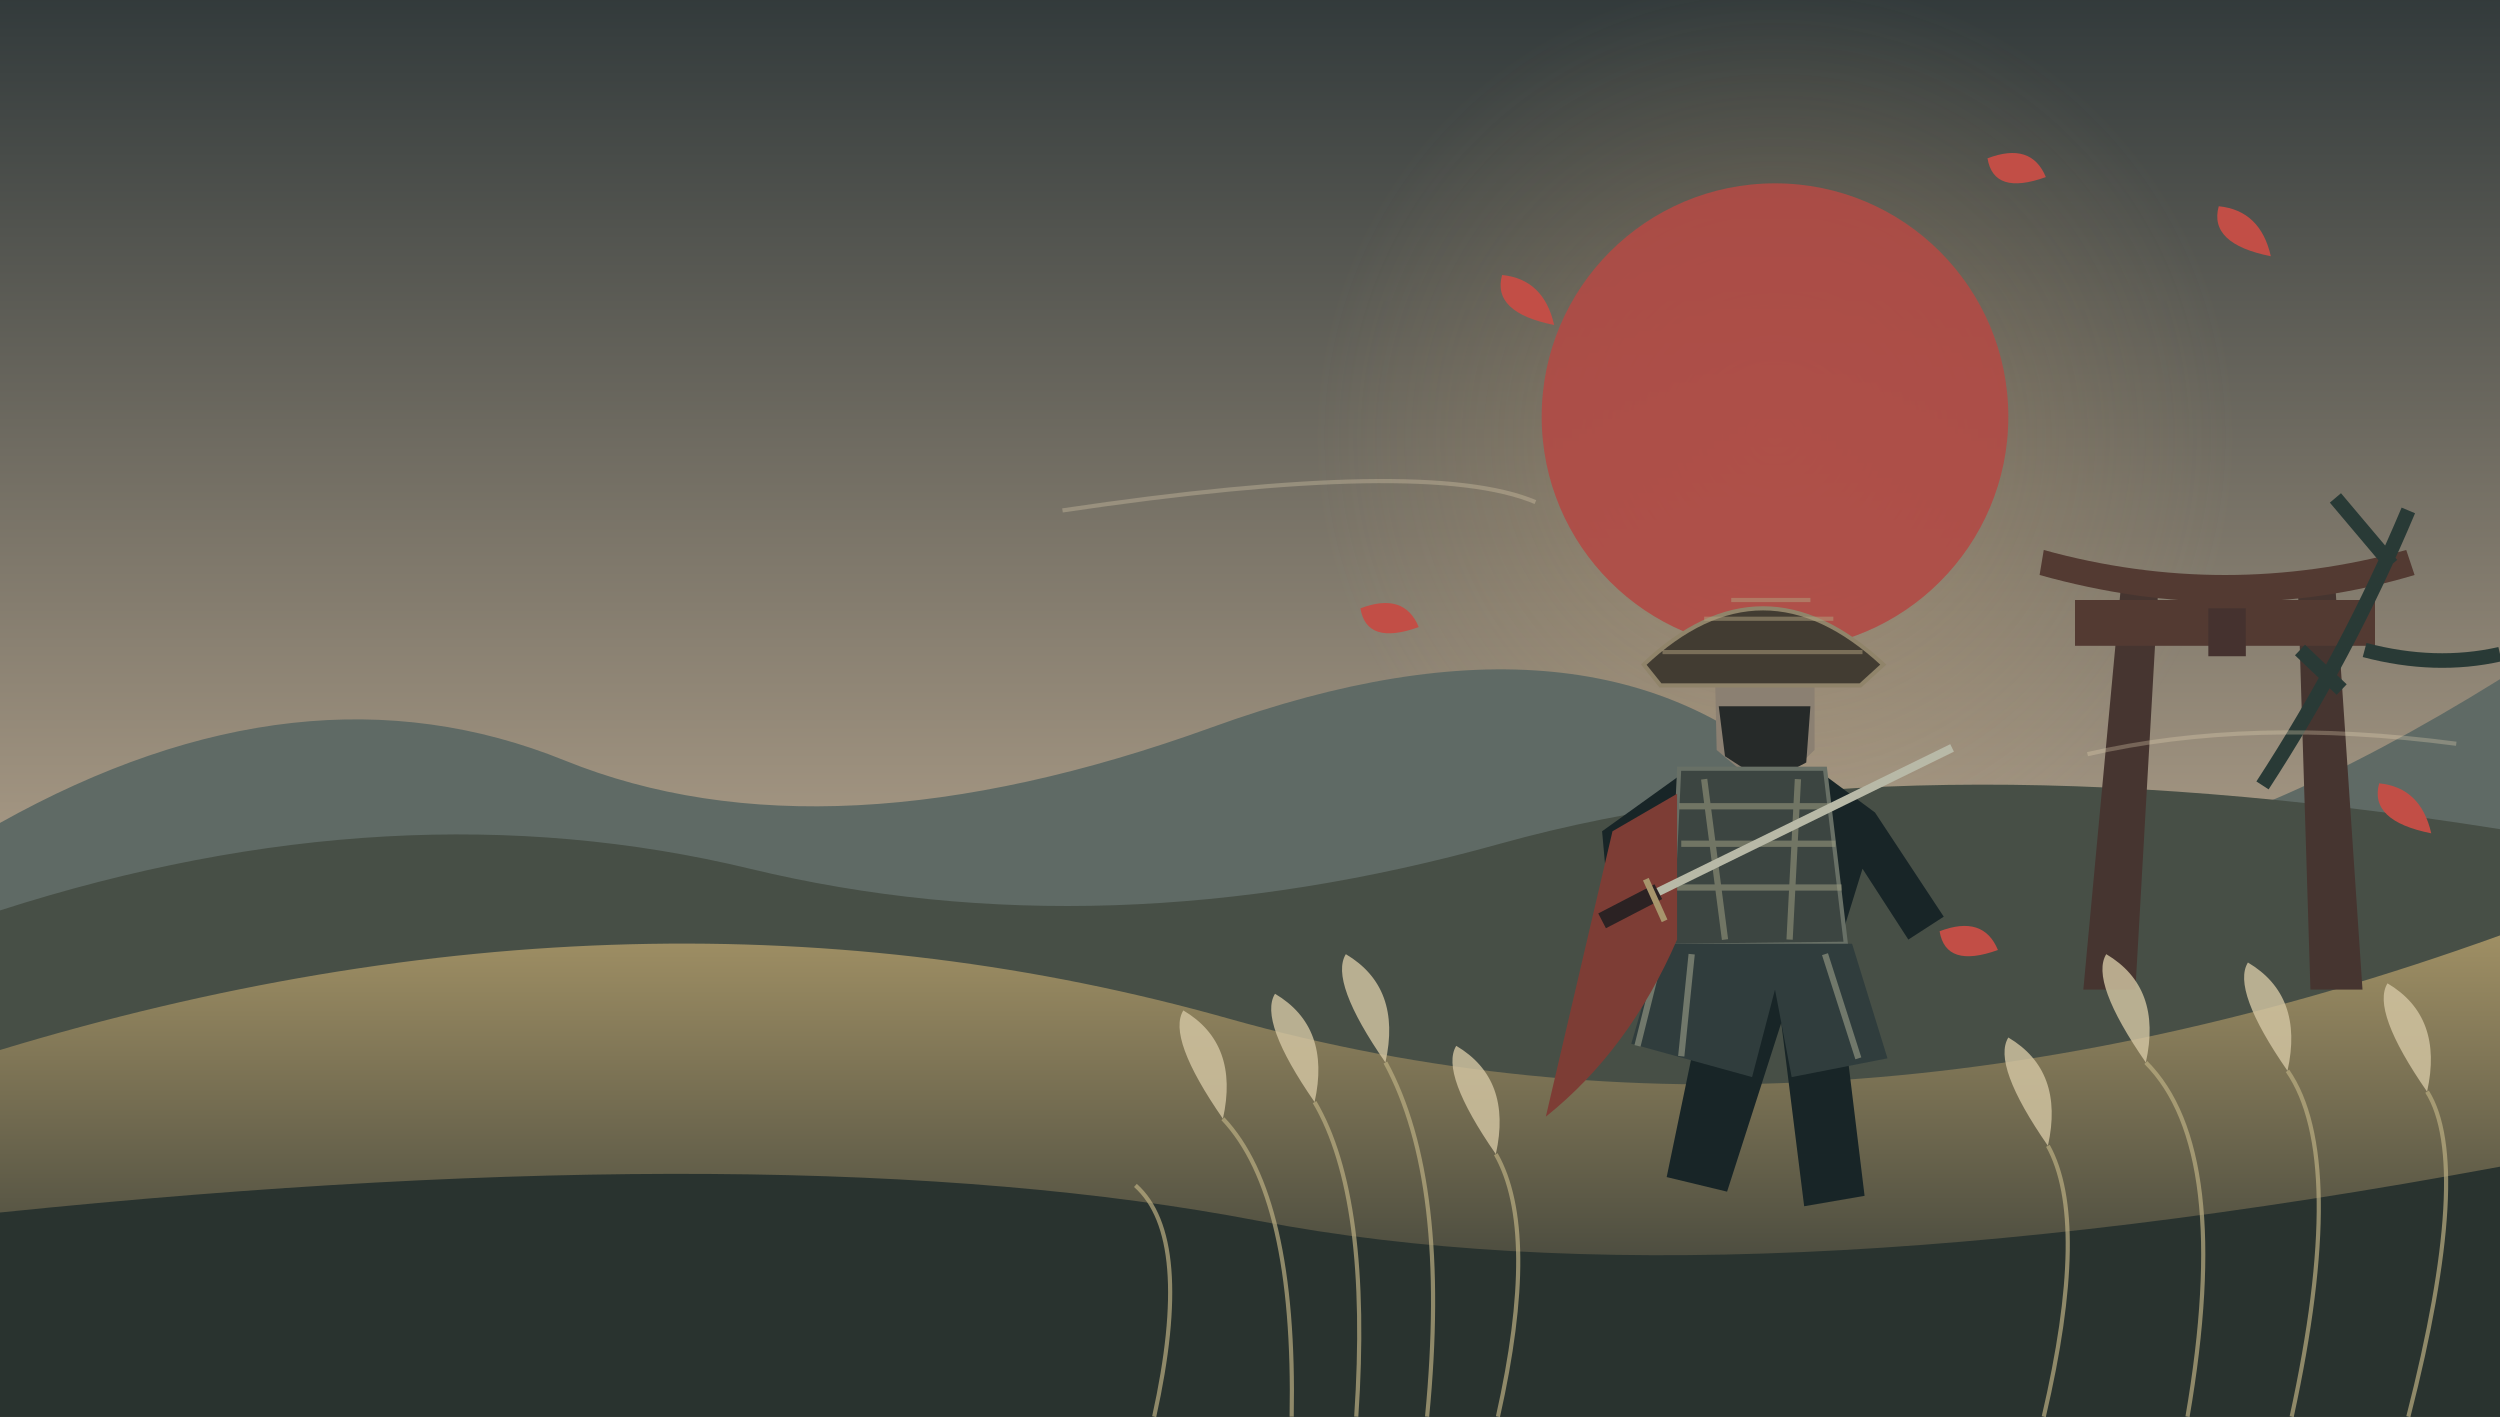
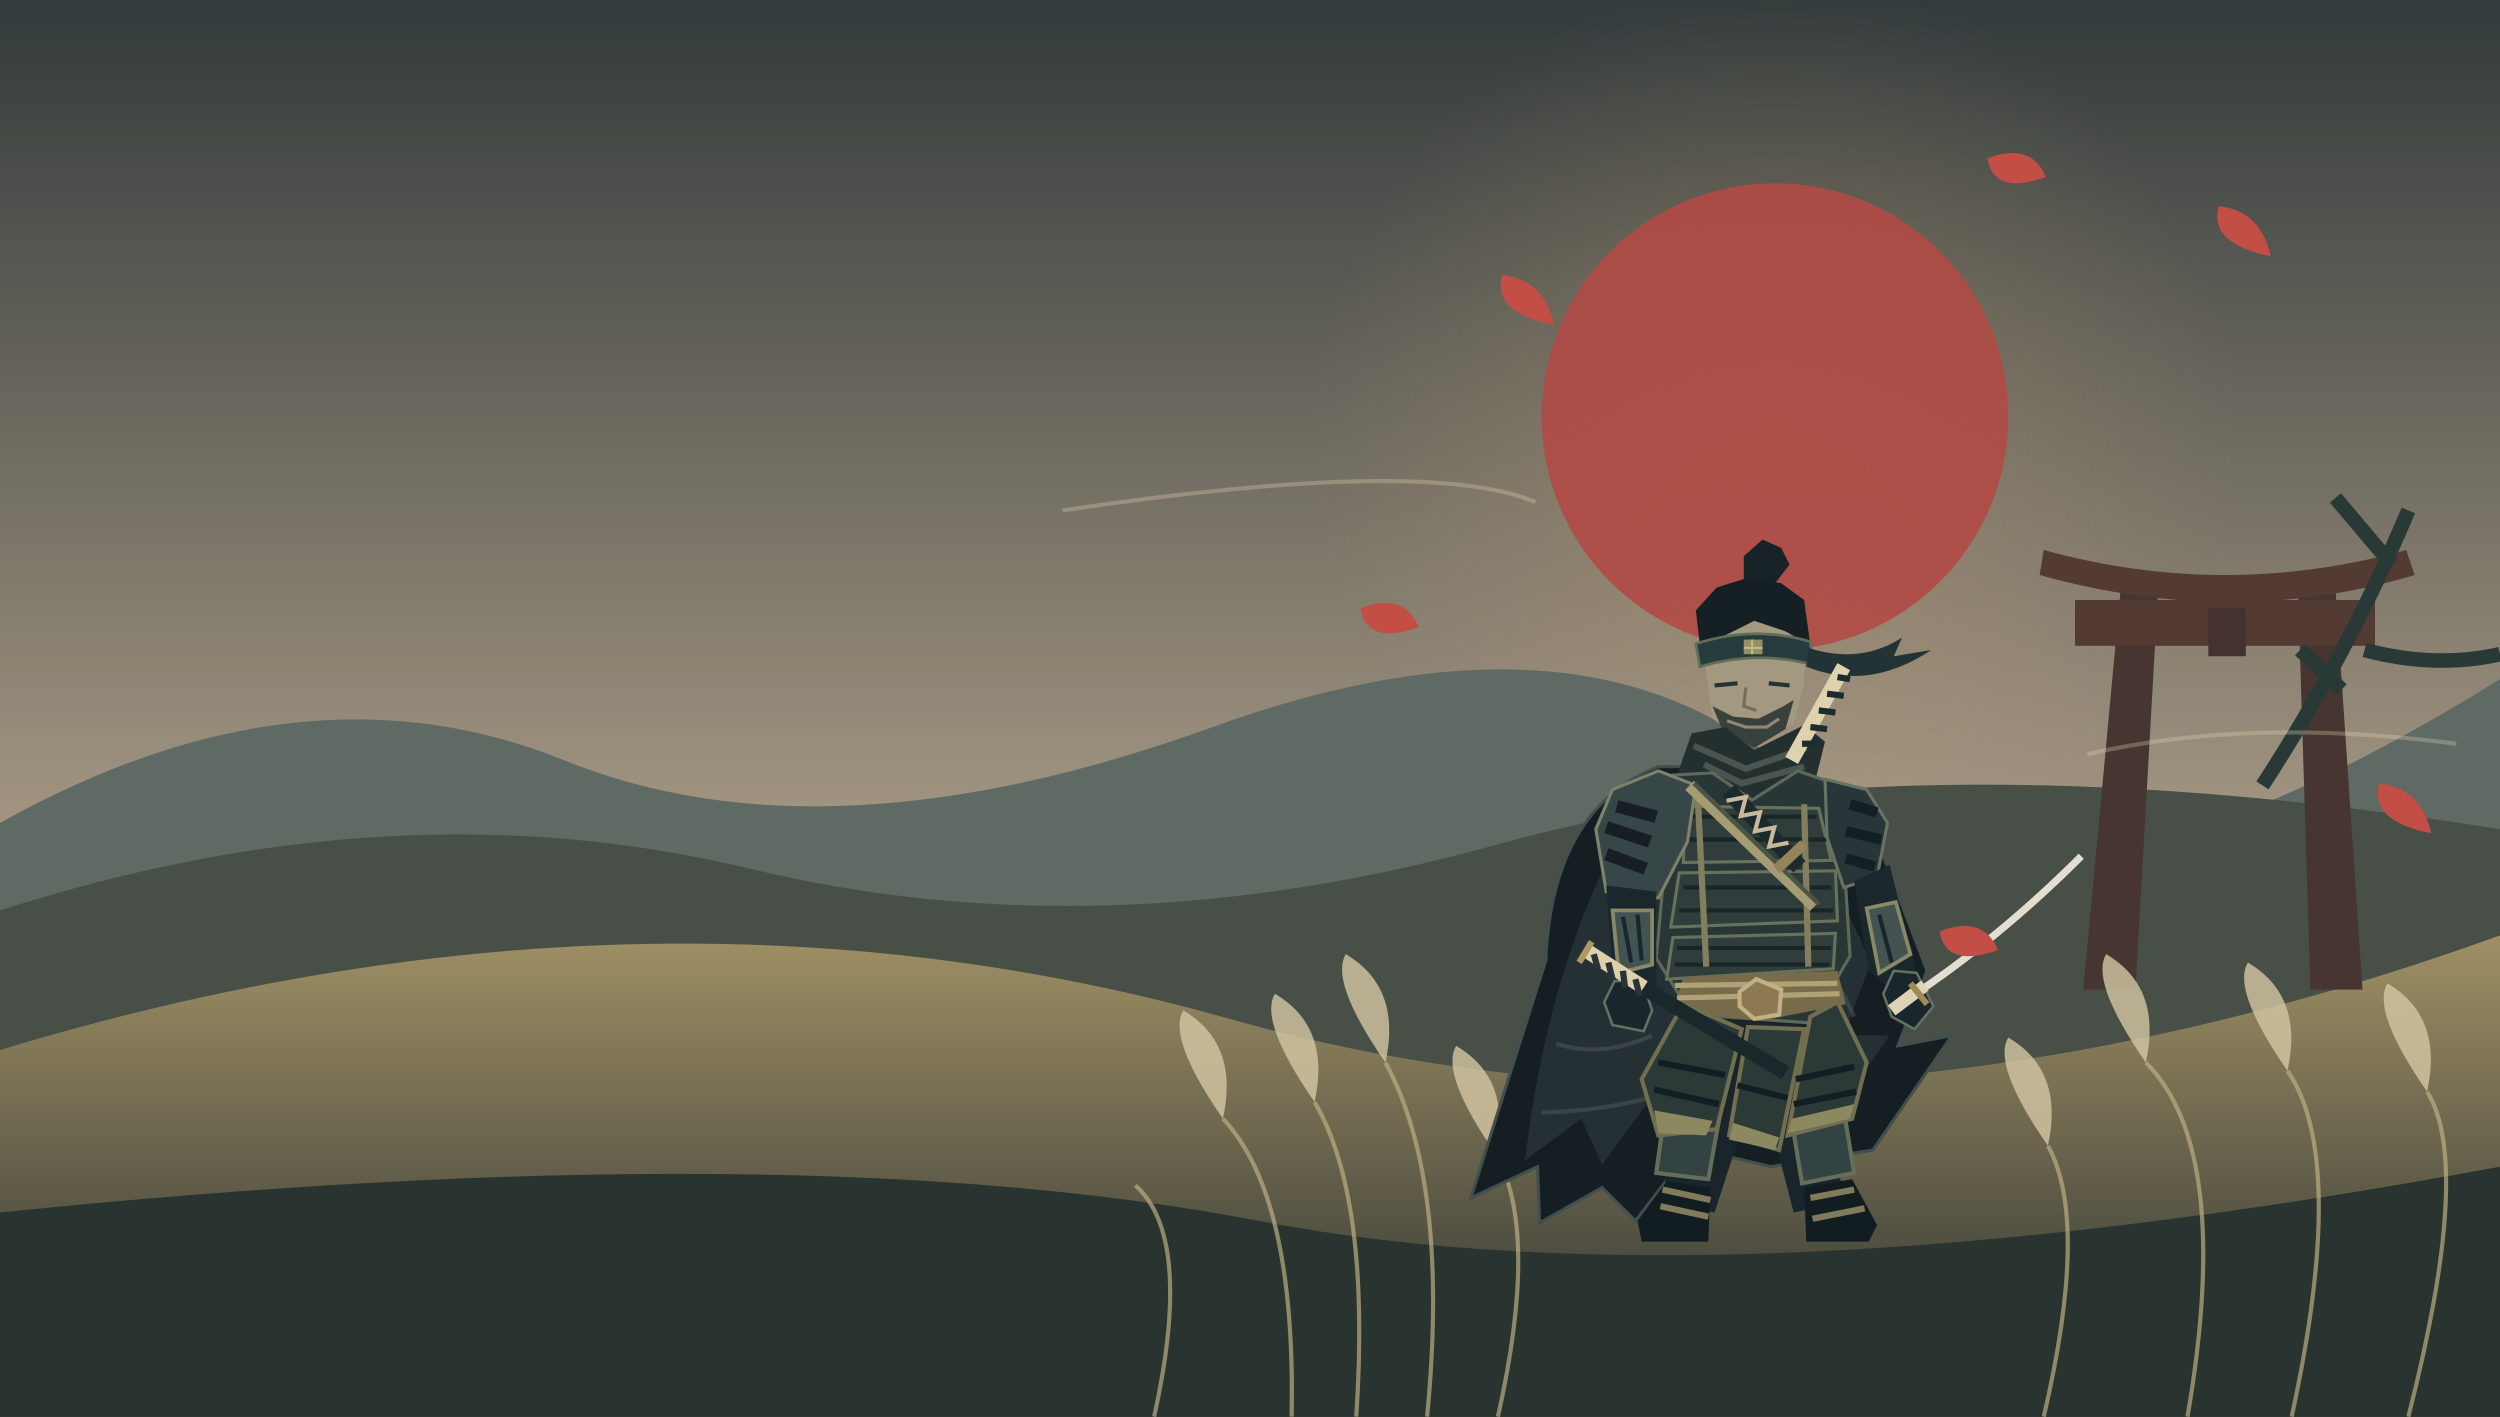
<svg xmlns="http://www.w3.org/2000/svg" viewBox="0 0 1200 680">
  <defs>
    <linearGradient id="sky" x2="0" y2="1">
      <stop stop-color="#323a3b" />
      <stop offset=".62" stop-color="#aa9b86" />
      <stop offset="1" stop-color="#c7b18a" />
    </linearGradient>
    <linearGradient id="field" x2="0" y2="1">
      <stop stop-color="#9f8f64" />
      <stop offset="1" stop-color="#252d2e" />
    </linearGradient>
    <radialGradient id="light">
      <stop stop-color="#e9bd83" stop-opacity=".25" />
      <stop offset="1" stop-color="#e9bd83" stop-opacity="0" />
    </radialGradient>
  </defs>
  <path fill="url(#sky)" d="M0 0h1200v680H0z" />
  <circle cx="852" cy="210" r="220" fill="url(#light)" />
  <circle cx="852" cy="200" r="112" fill="#b14a45" opacity=".9" />
  <path d="M0 395Q145 314 271 365T582 349T866 377T1200 326V680H0Z" fill="#5f6a65" />
  <path d="M0 437Q190 376 360 417T720 405T1200 398V680H0Z" fill="#474f46" />
  <path d="M0 504Q310 410 590 489T1200 449V680H0Z" fill="url(#field)" />
  <path d="M1000 475L1018 282 1036 282 1025 475M1134 475L1121 282 1103 282 1109 475" fill="#463530" />
  <path d="M996 288H1140V310H996Z M981 264Q1068 288 1155 264L1159 276Q1072 302 979 276Z" fill="#533a32" />
  <path d="M1060 292V315H1078V292" fill="#45322f" />
  <path d="M1086 377Q1127 314 1156 245M1135 312Q1169 321 1200 314M1148 271L1121 239M1124 331L1104 312" fill="none" stroke="#293a36" stroke-width="7" />
  <path d="M0 680V582Q380 543 604 586T1200 560V680Z" fill="#29332f" />
  <g stroke="#bbae81" stroke-width="2" fill="none" opacity=".7">
    <path d="M620 680Q622 574 587 537M651 680Q658 575 631 529M685 680Q696 567 665 510M719 680Q739 591 718 554M1050 680Q1072 552 1030 510M1100 680Q1127 556 1098 514M1156 680Q1187 559 1165 524M981 680Q1003 586 983 550M554 680Q573 594 545 569" />
  </g>
  <g fill="#d5c7a4" opacity=".8">
    <path d="M587 537q-27-39-19-52 27 16 19 52M631 529q-27-39-19-52 27 16 19 52M665 510q-27-39-19-52 27 16 19 52M718 554q-27-39-19-52 27 16 19 52M1030 510q-27-39-19-52 27 16 19 52M1098 514q-27-39-19-52 27 16 19 52M1165 524q-27-39-19-52 27 16 19 52M983 550q-27-39-19-52 27 16 19 52" />
  </g>
-   <g transform="translate(814 290)">
-     <path d="M-6 81L-45 109-39 176-16 174-12 123 8 169-14 275 15 282 41 201 52 289 81 284 67 169 80 127 102 161 119 150 86 100 59 80Z" fill="#182527" />
-     <path d="M9 25L10 70 35 91 57 70 57 26Z" fill="#8b8072" />
-     <path d="M-25 29Q32-25 90 29L79 39H-17Z" fill="#423c32" stroke="#90846a" stroke-width="2" />
-     <path d="M-16 23L80 23M4 7L66 7M17-2L55-2" stroke="#b2a280" stroke-opacity=".5" stroke-width="2" />
-     <path d="M11 49L55 49 53 76 34 86 14 73Z" fill="#262a29" />
-     <path d="M-8 79L62 79 72 163-12 164Z" fill="#3c4541" stroke="#687066" stroke-width="2" />
-     <path d="M-8 97H65M-7 115H67M-9 136H70M4 84L14 161M49 84L45 161" stroke="#9c9d82" stroke-opacity=".55" stroke-width="3" />
-     <path d="M-17 163L75 163 92 218 46 227 38 185 27 227-31 211Z" fill="#303d3d" />
-     <path d="M-17 168L-28 212M-2 168L-7 217M62 168L78 218" stroke="#71786b" stroke-width="3" />
-     <path d="M-40 109L-72 246Q-32 214-9 161L-9 91Z" fill="#7d3d35" />
-     <path d="M-26 142L123 69" stroke="#b8b9a7" stroke-width="4" />
-     <path d="M-45 152L-18 138" stroke="#2b2223" stroke-width="8" />
-     <path d="M-24 132L-15 152" stroke="#a7956c" stroke-width="3" />
+   <g id="jin-ghost-armor" transform="translate(808 286)">
+     <path d="M-12 82Q-63 102-66 175L-102 289-70 274-69 301-39 284-23 300 4 265 42 274 91 266 129 211 103 216 117 180 88 104 51 82Z" fill="#141e23" stroke="#42504d" stroke-width="1.5" />
+     <path d="M-15 90Q-63 161-76 271L-49 251-39 273-14 239 23 254 75 245 99 211 77 211 90 176 54 98Z" fill="#243034" />
+     <path d="M-61 215Q-39 222-15 211M-68 248Q-27 247 4 234M34 115Q65 166 82 202" fill="none" stroke="#58615c" stroke-opacity=".45" stroke-width="2" />
+     <path d="M8 186L-11 238-8 292 15 296 36 231 53 296 77 291 68 230 54 185Z" fill="#19252a" />
+     <path d="M-9 248L17 252 12 280-13 277Z M52 252L77 247 82 277 57 282Z" fill="#334344" stroke="#656e59" stroke-width="2" />
+     <path d="M-8 281L13 284 12 310-20 310-22 300Z M58 284L81 280 93 302 89 310 59 310Z" fill="#121d22" />
+     <path d="M-10 285L13 290M-11 293L12 298M61 289L82 285M62 299L87 294" stroke="#827b5b" stroke-width="3" />
+     <path d="M9 23Q7 2 28-7Q47-11 59 7L58 42 53 61 34 73 14 59Z" fill="#a39880" />
+     <path d="M8 24L6 7 16-4 32-9 47-6 58 2 61 24 49 17 34 12 16 21Z" fill="#142023" />
+     <path d="M29-8L29-19 38-27 47-23 51-15 44-6Z" fill="#172326" />
+     <path d="M6 23Q34 14 61 22L62 33Q35 26 8 34Z" fill="#263b3c" stroke="#5f6d59" stroke-width="1.3" />
+     <path d="M29 21L38 21 38 28 29 28Z" fill="#968e65" />
+     <path d="M33 21V28M29 25H38" stroke="#c2b987" stroke-width="1" />
+     <path d="M60 25Q85 33 105 20L101 29 119 26Q89 46 59 34Z" fill="#223335" />
+     <path d="M15 43L26 42M41 42L51 43" stroke="#273332" stroke-width="2" />
+     <path d="M30 44L29 53 35 55" fill="none" stroke="#776d5b" stroke-width="1.5" />
+     <path d="M14 53L24 58 36 59 48 53 53 50 49 64 34 73 19 65Z" fill="#38413b" />
+     <path d="M21 60L30 63 40 63 46 59" fill="none" stroke="#938673" stroke-width="1.5" />
+     <path d="M4 66L20 63 34 74 58 62 68 70 62 94 28 99-3 86Z" fill="#242f30" />
+     <path d="M5 72L30 83 59 73M10 81L28 90 58 82" fill="none" stroke="#4b5550" stroke-width="3" />
+     <path d="M-5 86L14 85 33 98 55 84 75 91 80 173 61 205 4 201-13 174Z" fill="#283736" stroke="#5e6959" stroke-width="1.5" />
+     <path d="M1 101L65 102 71 127 0 128Z M-2 133L73 132 74 156-6 159Z M-5 164L73 162 72 179-8 184Z" fill="#303d3b" stroke="#67715c" stroke-width="1.5" />
+     <path d="M4 106H64M1 117H69M0 140H71M-2 151H72M-3 169H71M-4 177H70" stroke="#182627" stroke-width="2" />
+     <path d="M7 98L11 178M58 100L60 178" stroke="#827e5e" stroke-width="3" />
+     <path d="M-12 84L-34 93-42 112-37 142-12 145 2 118 6 91Z" fill="#374747" stroke="#7e8268" stroke-width="1.5" />
+     <path d="M-32 101L-13 106M-37 111L-16 118M-37 124L-18 131" stroke="#171f25" stroke-width="6" />
+     <path d="M68 88L88 93 98 109 93 135 77 140 69 116Z" fill="#283639" stroke="#697362" stroke-width="1.5" />
+     <path d="M80 100L93 104M78 113L95 117M78 126L92 130" stroke="#121f25" stroke-width="5" />
+     <path d="M-37 139L-34 182-24 194-13 190-13 142Z M82 137L89 180 101 190 112 181 99 129Z" fill="#1a282d" />
+     <path d="M-34 151L-15 151-15 177-31 181Z M88 150L102 147 109 172 94 181Z" fill="#435351" stroke="#8a8965" stroke-width="1.8" />
+     <path d="M-29 154L-25 176M-22 153L-20 175M94 153L100 176" stroke="#18272d" stroke-width="2" />
+     <path d="M-33 185L-20 184-15 199-19 209-34 206-38 195Z M101 180L112 181 120 197 111 208 100 202 96 191Z" fill="#19272d" stroke="#647164" stroke-width="1.2" />
+     <path d="M0 183L74 180 78 196 37 204-5 199Z" fill="#776b49" />
+     <path d="M-4 187L74 186M-3 193L75 191" stroke="#b1a276" stroke-width="2.5" />
+     <path d="M27 190L35 184 47 189 46 201 34 203 27 197Z" fill="#8c7953" stroke="#c3b083" stroke-width="2" />
+     <path d="M0 196L-20 232-12 259 16 256 28 208Z M31 207L22 259 46 266 58 208Z M61 202L50 259 81 251 88 224 74 195Z" fill="#2b3937" stroke="#716f50" stroke-width="2" />
+     <path d="M-12 224L20 230M-14 237L17 244M26 235L50 241M54 232L82 226M53 244L83 238" stroke="#111f25" stroke-width="3" />
+     <path d="M-14 247L14 252 11 259-12 258Z M24 253L46 260 44 266 22 261Z M52 251L82 244 80 251 50 258Z" fill="#8c8860" />
+     <path d="M3 91L63 149" stroke="#a69c73" stroke-width="6" />
+     <path d="M5 90L65 148" stroke="#4b5544" stroke-width="2" />
+     <g transform="translate(38 111) rotate(-43)">
+       <path d="M0-24V26" stroke="#1c292d" stroke-width="8" />
+       <path d="M-4-21L4-16-4-11 4-6-4-1 4 4-4 9 4 14" fill="none" stroke="#c7b99a" stroke-width="2" />
+       <path d="M-9 17H9V22H-9Z" fill="#958359" />
+     </g>
+     <path d="M52 79L77 34" stroke="#dfd3af" stroke-width="7" />
+     <path d="M57 71L64 71M61 63L69 64M65 55L73 56M69 47L77 48M74 39L80 40" stroke="#1d2b30" stroke-width="3" />
+     <path d="M-21 187L49 229" stroke="#1a272b" stroke-width="7" />
+     <path d="M-19 188L-47 170" stroke="#ddd0ab" stroke-width="7" />
+     <path d="M-43 172L-41 179M-36 176L-34 184M-29 180L-28 188M-23 184L-21 192" stroke="#273438" stroke-width="3" />
+     <path d="M-44 166L-50 176" stroke="#ad9862" stroke-width="3" />
+     <path d="M107 194Q151 165 191 125" fill="none" stroke="#e2ded0" stroke-width="3.5" />
+     <path d="M100 199L116 187" stroke="#ded3b4" stroke-width="6" />
+     <path d="M109 186L117 196" stroke="#a28a55" stroke-width="3" />
  </g>
  <g fill="#c24e46">
    <path d="M1090 123q-30-6-25-24 20 2 25 24M746 156q-30-6-25-24 20 2 25 24M1167 400q-30-6-25-24 20 2 25 24M681 301q-25 9-28-9 21-8 28 9M982 85q-25 9-28-9 21-8 28 9M959 456q-25 9-28-9 21-8 28 9" />
  </g>
  <path d="M510 245Q685 219 737 241M1002 362Q1080 344 1179 357" fill="none" stroke="#e6d7b5" stroke-opacity=".3" stroke-width="2" />
</svg>
